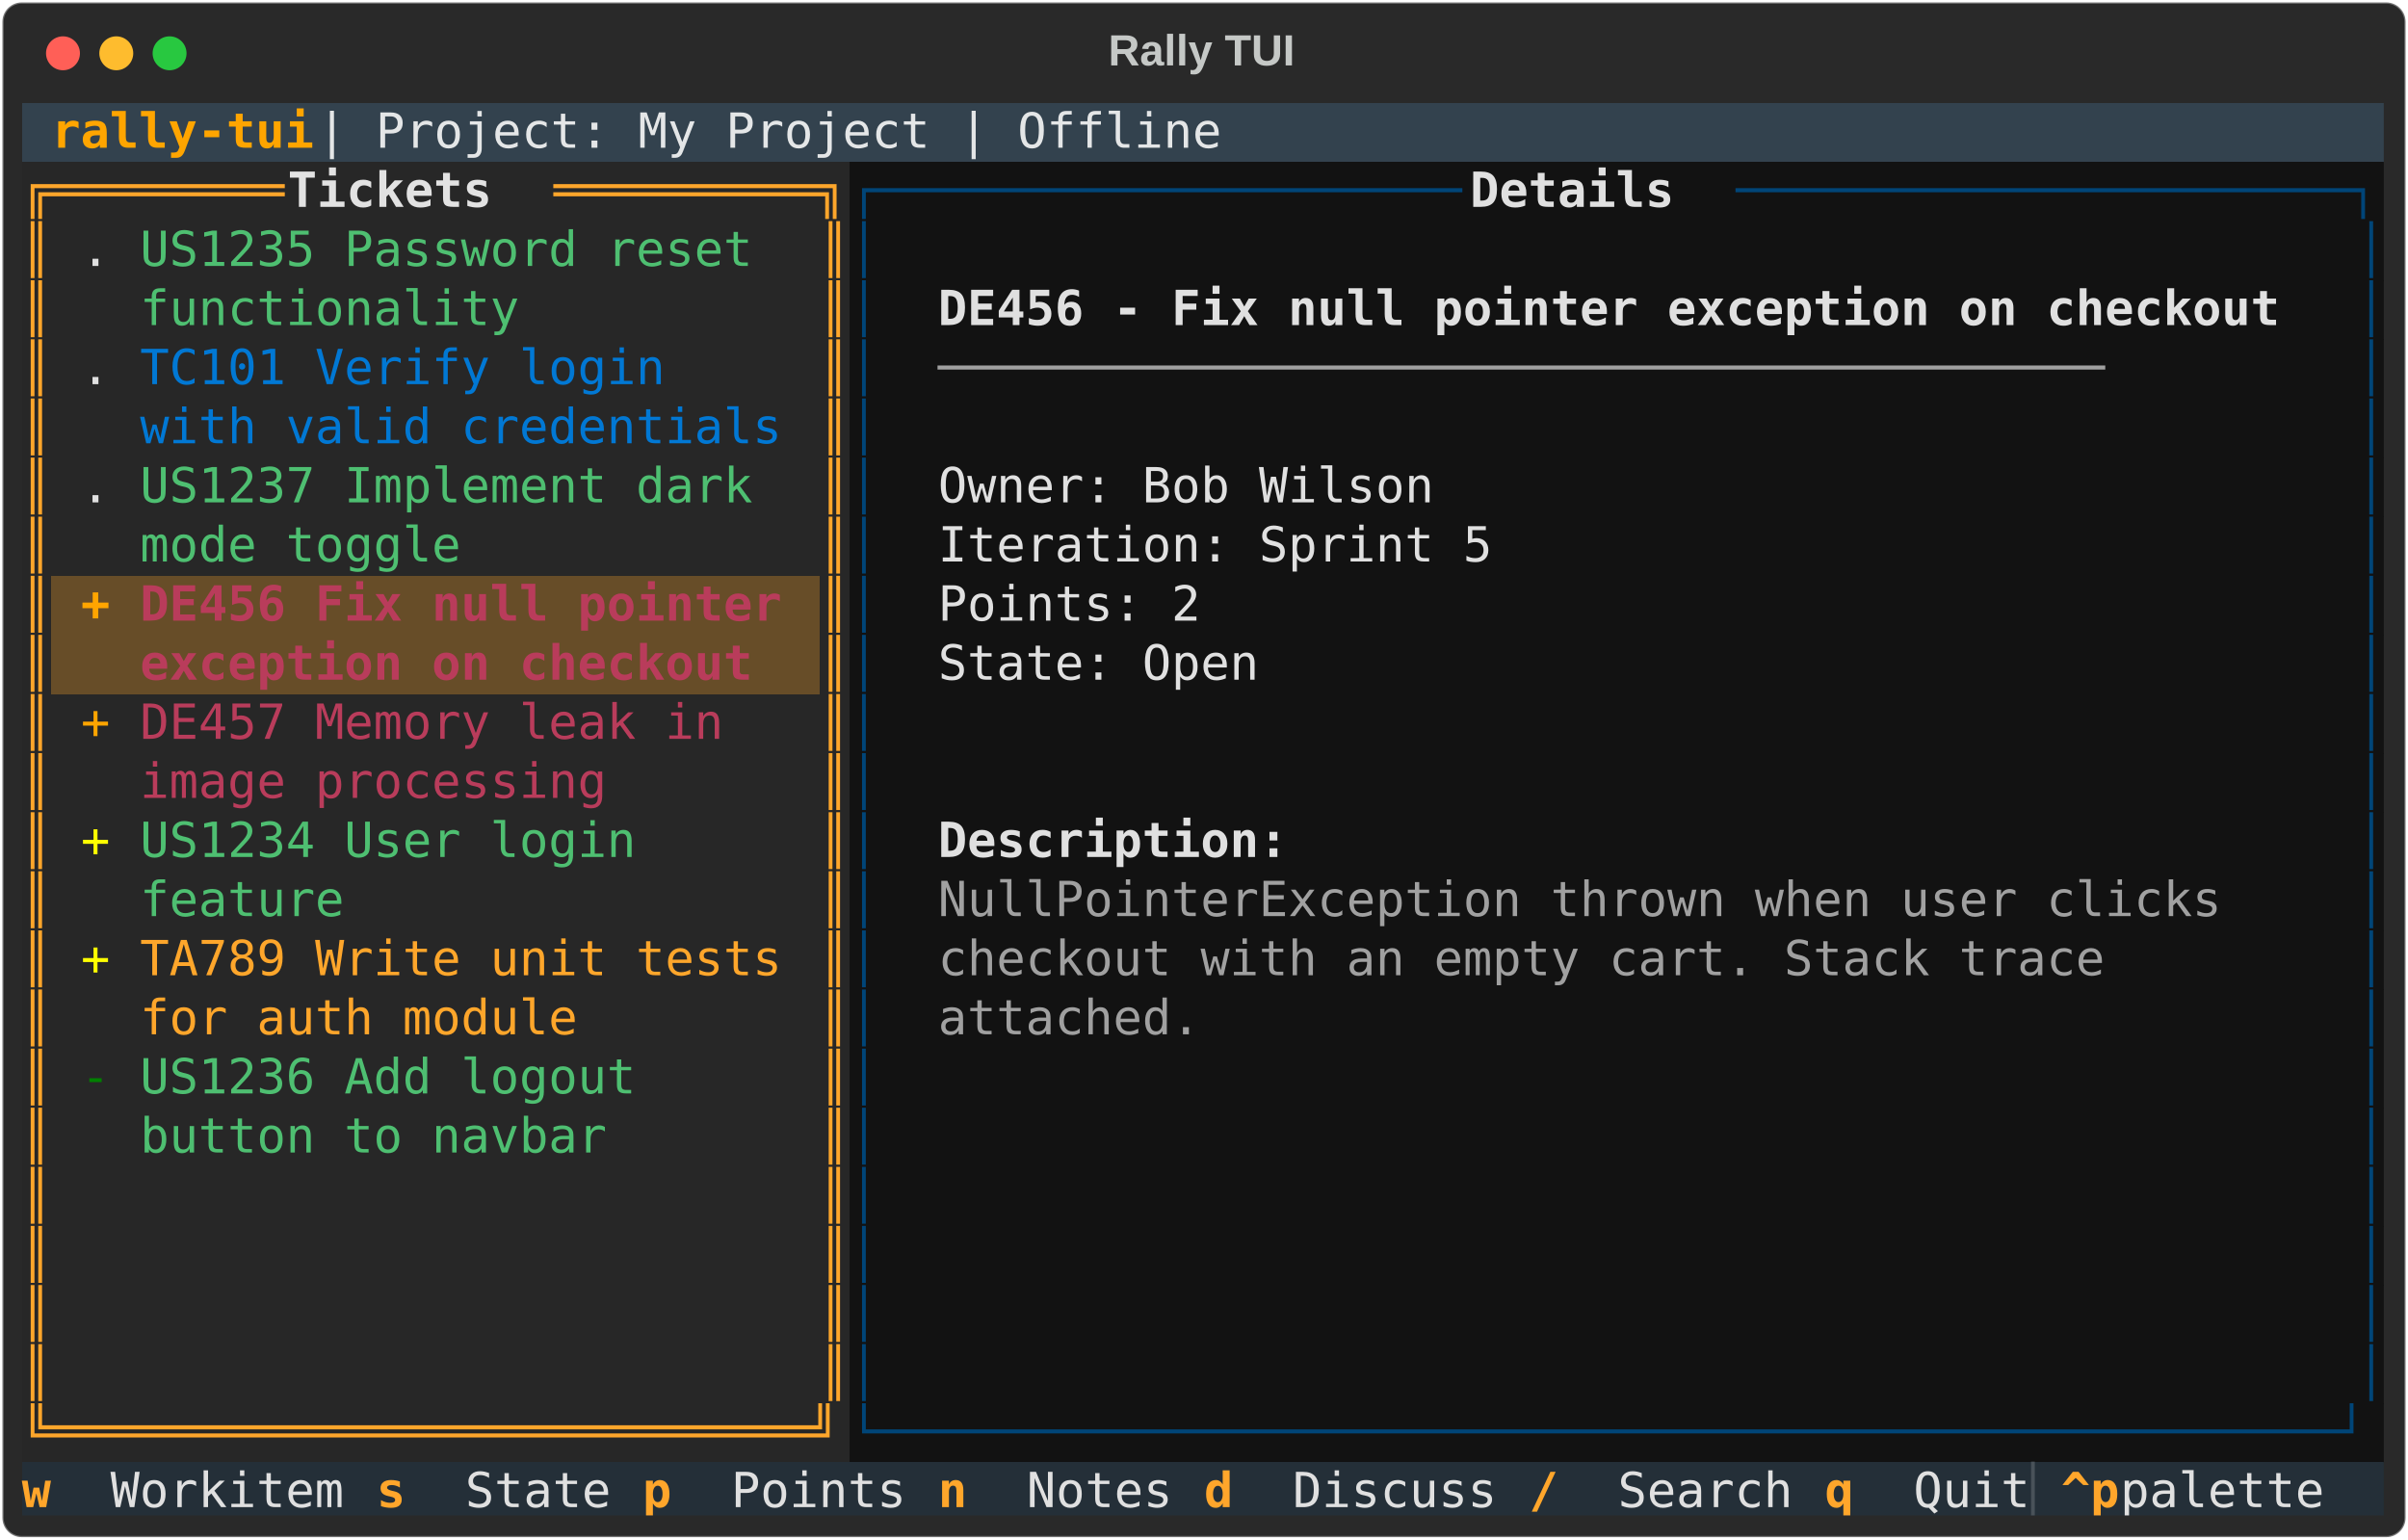
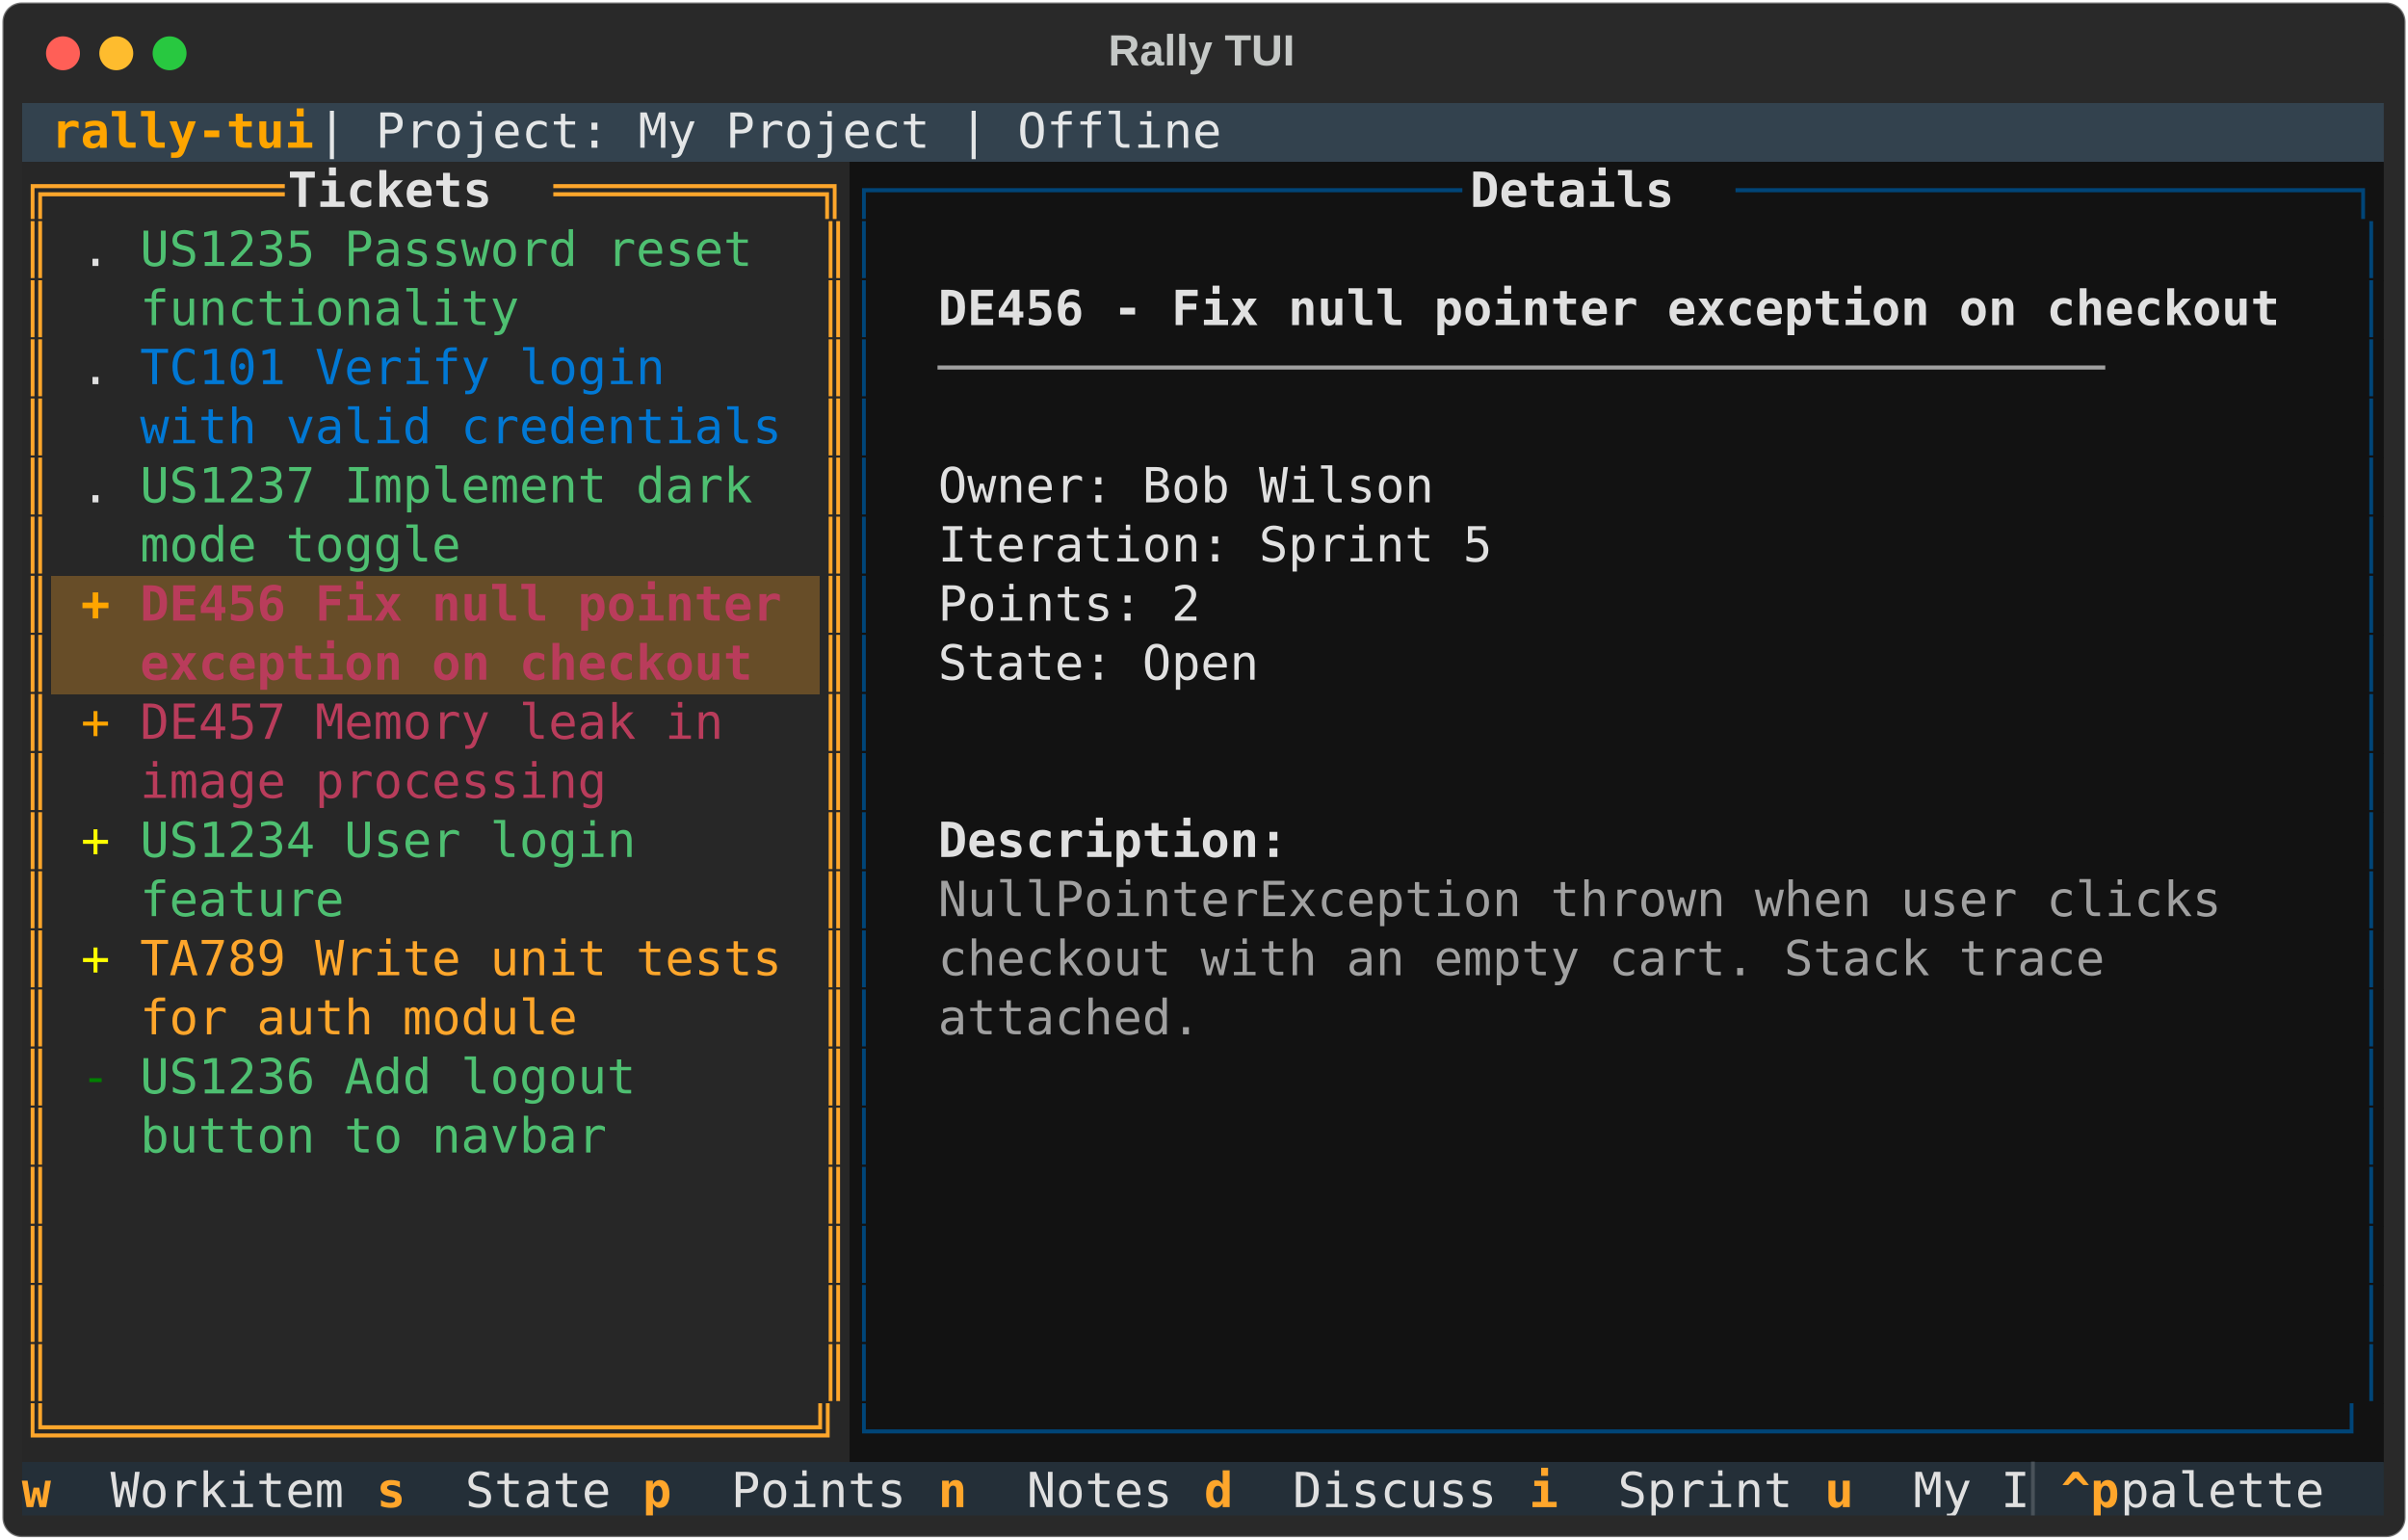
<svg xmlns="http://www.w3.org/2000/svg" class="rich-terminal" viewBox="0 0 994 635.6">
  <style>

    @font-face {
        font-family: "Fira Code";
        src: local("FiraCode-Regular"),
                url("https://cdnjs.cloudflare.com/ajax/libs/firacode/6.2.0/woff2/FiraCode-Regular.woff2") format("woff2"),
                url("https://cdnjs.cloudflare.com/ajax/libs/firacode/6.2.0/woff/FiraCode-Regular.woff") format("woff");
        font-style: normal;
        font-weight: 400;
    }
    @font-face {
        font-family: "Fira Code";
        src: local("FiraCode-Bold"),
                url("https://cdnjs.cloudflare.com/ajax/libs/firacode/6.2.0/woff2/FiraCode-Bold.woff2") format("woff2"),
                url("https://cdnjs.cloudflare.com/ajax/libs/firacode/6.2.0/woff/FiraCode-Bold.woff") format("woff");
        font-style: bold;
        font-weight: 700;
    }

    .terminal-matrix {
        font-family: Fira Code, monospace;
        font-size: 20px;
        line-height: 24.4px;
        font-variant-east-asian: full-width;
    }

    .terminal-title {
        font-size: 18px;
        font-weight: bold;
        font-family: arial;
    }

    .terminal-r1 { fill: #c5c8c6 }
.terminal-r2 { fill: #ffa500;font-weight: bold }
.terminal-r3 { fill: #e4e6e7 }
.terminal-r4 { fill: #fea62b }
.terminal-r5 { fill: #e2e2e2;font-weight: bold }
.terminal-r6 { fill: #004578 }
.terminal-r7 { fill: #e0e0e0;font-weight: bold }
.terminal-r8 { fill: #e0e0e0 }
.terminal-r9 { fill: #4ebf71 }
.terminal-r10 { fill: #0178d4 }
.terminal-r11 { fill: #a0a0a0 }
.terminal-r12 { fill: #b93c5b;font-weight: bold }
.terminal-r13 { fill: #ffa500 }
.terminal-r14 { fill: #b93c5b }
.terminal-r15 { fill: #ffff00 }
.terminal-r16 { fill: #008000 }
.terminal-r17 { fill: #ffa62b;font-weight: bold }
.terminal-r18 { fill: #495259 }
    </style>
  <defs>
    <clipPath id="terminal-clip-terminal">
      <rect x="0" y="0" width="975.0" height="584.6" />
    </clipPath>
    <clipPath id="terminal-line-0">
      <rect x="0" y="1.5" width="976" height="24.65" />
    </clipPath>
    <clipPath id="terminal-line-1">
      <rect x="0" y="25.9" width="976" height="24.65" />
    </clipPath>
    <clipPath id="terminal-line-2">
      <rect x="0" y="50.3" width="976" height="24.65" />
    </clipPath>
    <clipPath id="terminal-line-3">
      <rect x="0" y="74.7" width="976" height="24.65" />
    </clipPath>
    <clipPath id="terminal-line-4">
      <rect x="0" y="99.1" width="976" height="24.65" />
    </clipPath>
    <clipPath id="terminal-line-5">
      <rect x="0" y="123.5" width="976" height="24.65" />
    </clipPath>
    <clipPath id="terminal-line-6">
      <rect x="0" y="147.9" width="976" height="24.65" />
    </clipPath>
    <clipPath id="terminal-line-7">
      <rect x="0" y="172.3" width="976" height="24.65" />
    </clipPath>
    <clipPath id="terminal-line-8">
      <rect x="0" y="196.7" width="976" height="24.65" />
    </clipPath>
    <clipPath id="terminal-line-9">
      <rect x="0" y="221.1" width="976" height="24.65" />
    </clipPath>
    <clipPath id="terminal-line-10">
      <rect x="0" y="245.5" width="976" height="24.65" />
    </clipPath>
    <clipPath id="terminal-line-11">
      <rect x="0" y="269.9" width="976" height="24.65" />
    </clipPath>
    <clipPath id="terminal-line-12">
      <rect x="0" y="294.3" width="976" height="24.65" />
    </clipPath>
    <clipPath id="terminal-line-13">
      <rect x="0" y="318.7" width="976" height="24.65" />
    </clipPath>
    <clipPath id="terminal-line-14">
      <rect x="0" y="343.1" width="976" height="24.65" />
    </clipPath>
    <clipPath id="terminal-line-15">
      <rect x="0" y="367.5" width="976" height="24.65" />
    </clipPath>
    <clipPath id="terminal-line-16">
      <rect x="0" y="391.9" width="976" height="24.65" />
    </clipPath>
    <clipPath id="terminal-line-17">
      <rect x="0" y="416.3" width="976" height="24.65" />
    </clipPath>
    <clipPath id="terminal-line-18">
      <rect x="0" y="440.7" width="976" height="24.65" />
    </clipPath>
    <clipPath id="terminal-line-19">
      <rect x="0" y="465.1" width="976" height="24.65" />
    </clipPath>
    <clipPath id="terminal-line-20">
      <rect x="0" y="489.5" width="976" height="24.65" />
    </clipPath>
    <clipPath id="terminal-line-21">
      <rect x="0" y="513.9" width="976" height="24.65" />
    </clipPath>
    <clipPath id="terminal-line-22">
      <rect x="0" y="538.3" width="976" height="24.65" />
    </clipPath>
  </defs>
  <rect fill="#292929" stroke="rgba(255,255,255,0.35)" stroke-width="1" x="1" y="1" width="992" height="633.6" rx="8" />
  <text class="terminal-title" fill="#c5c8c6" text-anchor="middle" x="496" y="27">Rally TUI</text>
  <g transform="translate(26,22)">
    <circle cx="0" cy="0" r="7" fill="#ff5f57" />
    <circle cx="22" cy="0" r="7" fill="#febc2e" />
    <circle cx="44" cy="0" r="7" fill="#28c840" />
  </g>
  <g transform="translate(9, 41)" clip-path="url(#terminal-clip-terminal)">
    <rect fill="#33424e" x="0" y="1.5" width="12.2" height="24.65" shape-rendering="crispEdges" />
    <rect fill="#33424e" x="12.2" y="1.5" width="109.8" height="24.65" shape-rendering="crispEdges" />
    <rect fill="#33424e" x="122" y="1.5" width="390.4" height="24.65" shape-rendering="crispEdges" />
    <rect fill="#33424e" x="512.4" y="1.5" width="463.6" height="24.65" shape-rendering="crispEdges" />
    <rect fill="#272727" x="0" y="25.9" width="109.8" height="24.65" shape-rendering="crispEdges" />
    <rect fill="#272727" x="109.8" y="25.9" width="109.8" height="24.65" shape-rendering="crispEdges" />
    <rect fill="#272727" x="219.6" y="25.9" width="122" height="24.65" shape-rendering="crispEdges" />
    <rect fill="#121212" x="341.6" y="25.9" width="256.2" height="24.65" shape-rendering="crispEdges" />
    <rect fill="#121212" x="597.8" y="25.9" width="109.8" height="24.65" shape-rendering="crispEdges" />
    <rect fill="#121212" x="707.6" y="25.9" width="268.4" height="24.65" shape-rendering="crispEdges" />
    <rect fill="#272727" x="0" y="50.3" width="12.2" height="24.65" shape-rendering="crispEdges" />
    <rect fill="#272727" x="12.2" y="50.3" width="12.2" height="24.65" shape-rendering="crispEdges" />
    <rect fill="#272727" x="24.4" y="50.3" width="12.2" height="24.65" shape-rendering="crispEdges" />
    <rect fill="#272727" x="36.6" y="50.3" width="12.2" height="24.65" shape-rendering="crispEdges" />
    <rect fill="#272727" x="48.8" y="50.3" width="256.2" height="24.65" shape-rendering="crispEdges" />
    <rect fill="#272727" x="305" y="50.3" width="24.4" height="24.65" shape-rendering="crispEdges" />
    <rect fill="#272727" x="329.4" y="50.3" width="12.2" height="24.65" shape-rendering="crispEdges" />
    <rect fill="#121212" x="341.6" y="50.3" width="12.2" height="24.65" shape-rendering="crispEdges" />
    <rect fill="#121212" x="353.8" y="50.3" width="610" height="24.65" shape-rendering="crispEdges" />
    <rect fill="#121212" x="963.8" y="50.3" width="12.2" height="24.65" shape-rendering="crispEdges" />
    <rect fill="#272727" x="0" y="74.7" width="12.2" height="24.65" shape-rendering="crispEdges" />
    <rect fill="#272727" x="12.2" y="74.7" width="36.6" height="24.65" shape-rendering="crispEdges" />
    <rect fill="#272727" x="48.8" y="74.7" width="158.6" height="24.65" shape-rendering="crispEdges" />
    <rect fill="#272727" x="207.4" y="74.7" width="122" height="24.65" shape-rendering="crispEdges" />
    <rect fill="#272727" x="329.4" y="74.7" width="12.2" height="24.65" shape-rendering="crispEdges" />
    <rect fill="#121212" x="341.6" y="74.7" width="12.2" height="24.65" shape-rendering="crispEdges" />
    <rect fill="#121212" x="353.8" y="74.7" width="24.4" height="24.65" shape-rendering="crispEdges" />
    <rect fill="#121212" x="378.2" y="74.7" width="561.2" height="24.65" shape-rendering="crispEdges" />
    <rect fill="#121212" x="939.4" y="74.7" width="24.4" height="24.65" shape-rendering="crispEdges" />
    <rect fill="#121212" x="963.8" y="74.7" width="12.2" height="24.65" shape-rendering="crispEdges" />
    <rect fill="#272727" x="0" y="99.1" width="12.2" height="24.65" shape-rendering="crispEdges" />
    <rect fill="#272727" x="12.2" y="99.1" width="12.2" height="24.65" shape-rendering="crispEdges" />
    <rect fill="#272727" x="24.4" y="99.1" width="12.2" height="24.65" shape-rendering="crispEdges" />
    <rect fill="#272727" x="36.6" y="99.1" width="12.2" height="24.65" shape-rendering="crispEdges" />
    <rect fill="#272727" x="48.8" y="99.1" width="219.6" height="24.65" shape-rendering="crispEdges" />
    <rect fill="#272727" x="268.4" y="99.1" width="61" height="24.65" shape-rendering="crispEdges" />
    <rect fill="#272727" x="329.4" y="99.1" width="12.2" height="24.65" shape-rendering="crispEdges" />
    <rect fill="#121212" x="341.6" y="99.1" width="12.2" height="24.65" shape-rendering="crispEdges" />
    <rect fill="#121212" x="353.8" y="99.1" width="24.4" height="24.65" shape-rendering="crispEdges" />
    <rect fill="#121212" x="378.2" y="99.1" width="488" height="24.65" shape-rendering="crispEdges" />
    <rect fill="#121212" x="866.2" y="99.1" width="97.6" height="24.65" shape-rendering="crispEdges" />
    <rect fill="#121212" x="963.8" y="99.1" width="12.2" height="24.65" shape-rendering="crispEdges" />
    <rect fill="#272727" x="0" y="123.5" width="12.2" height="24.65" shape-rendering="crispEdges" />
    <rect fill="#272727" x="12.2" y="123.5" width="36.6" height="24.65" shape-rendering="crispEdges" />
    <rect fill="#272727" x="48.8" y="123.5" width="268.4" height="24.65" shape-rendering="crispEdges" />
    <rect fill="#272727" x="317.2" y="123.5" width="12.2" height="24.65" shape-rendering="crispEdges" />
    <rect fill="#272727" x="329.4" y="123.5" width="12.2" height="24.65" shape-rendering="crispEdges" />
    <rect fill="#121212" x="341.6" y="123.5" width="12.2" height="24.65" shape-rendering="crispEdges" />
    <rect fill="#121212" x="353.8" y="123.5" width="610" height="24.65" shape-rendering="crispEdges" />
    <rect fill="#121212" x="963.8" y="123.5" width="12.2" height="24.65" shape-rendering="crispEdges" />
    <rect fill="#272727" x="0" y="147.9" width="12.2" height="24.65" shape-rendering="crispEdges" />
    <rect fill="#272727" x="12.2" y="147.9" width="12.2" height="24.65" shape-rendering="crispEdges" />
    <rect fill="#272727" x="24.4" y="147.9" width="12.2" height="24.65" shape-rendering="crispEdges" />
    <rect fill="#272727" x="36.6" y="147.9" width="12.2" height="24.65" shape-rendering="crispEdges" />
    <rect fill="#272727" x="48.8" y="147.9" width="256.2" height="24.65" shape-rendering="crispEdges" />
    <rect fill="#272727" x="305" y="147.9" width="24.4" height="24.65" shape-rendering="crispEdges" />
    <rect fill="#272727" x="329.4" y="147.9" width="12.2" height="24.65" shape-rendering="crispEdges" />
    <rect fill="#121212" x="341.6" y="147.9" width="12.2" height="24.65" shape-rendering="crispEdges" />
    <rect fill="#121212" x="353.8" y="147.9" width="24.4" height="24.65" shape-rendering="crispEdges" />
    <rect fill="#121212" x="378.2" y="147.9" width="207.4" height="24.65" shape-rendering="crispEdges" />
    <rect fill="#121212" x="585.6" y="147.9" width="378.2" height="24.65" shape-rendering="crispEdges" />
    <rect fill="#121212" x="963.8" y="147.9" width="12.2" height="24.65" shape-rendering="crispEdges" />
    <rect fill="#272727" x="0" y="172.3" width="12.2" height="24.65" shape-rendering="crispEdges" />
    <rect fill="#272727" x="12.2" y="172.3" width="36.6" height="24.65" shape-rendering="crispEdges" />
    <rect fill="#272727" x="48.8" y="172.3" width="134.2" height="24.65" shape-rendering="crispEdges" />
    <rect fill="#272727" x="183" y="172.3" width="146.4" height="24.65" shape-rendering="crispEdges" />
    <rect fill="#272727" x="329.4" y="172.3" width="12.2" height="24.65" shape-rendering="crispEdges" />
    <rect fill="#121212" x="341.6" y="172.3" width="12.2" height="24.65" shape-rendering="crispEdges" />
    <rect fill="#121212" x="353.8" y="172.3" width="24.4" height="24.65" shape-rendering="crispEdges" />
    <rect fill="#121212" x="378.2" y="172.3" width="231.8" height="24.65" shape-rendering="crispEdges" />
    <rect fill="#121212" x="610" y="172.3" width="353.8" height="24.65" shape-rendering="crispEdges" />
    <rect fill="#121212" x="963.8" y="172.3" width="12.2" height="24.65" shape-rendering="crispEdges" />
    <rect fill="#272727" x="0" y="196.7" width="12.2" height="24.65" shape-rendering="crispEdges" />
    <rect fill="#674d28" x="12.2" y="196.7" width="12.2" height="24.65" shape-rendering="crispEdges" />
    <rect fill="#674d28" x="24.4" y="196.7" width="12.2" height="24.65" shape-rendering="crispEdges" />
    <rect fill="#674d28" x="36.6" y="196.7" width="12.2" height="24.65" shape-rendering="crispEdges" />
    <rect fill="#674d28" x="48.8" y="196.7" width="268.4" height="24.65" shape-rendering="crispEdges" />
    <rect fill="#674d28" x="317.2" y="196.7" width="12.2" height="24.65" shape-rendering="crispEdges" />
    <rect fill="#272727" x="329.4" y="196.7" width="12.2" height="24.65" shape-rendering="crispEdges" />
    <rect fill="#121212" x="341.6" y="196.7" width="12.2" height="24.65" shape-rendering="crispEdges" />
    <rect fill="#121212" x="353.8" y="196.7" width="24.4" height="24.65" shape-rendering="crispEdges" />
    <rect fill="#121212" x="378.2" y="196.7" width="109.8" height="24.65" shape-rendering="crispEdges" />
    <rect fill="#121212" x="488" y="196.7" width="475.8" height="24.65" shape-rendering="crispEdges" />
    <rect fill="#121212" x="963.8" y="196.7" width="12.2" height="24.65" shape-rendering="crispEdges" />
    <rect fill="#272727" x="0" y="221.1" width="12.2" height="24.65" shape-rendering="crispEdges" />
    <rect fill="#674d28" x="12.2" y="221.1" width="36.6" height="24.65" shape-rendering="crispEdges" />
    <rect fill="#674d28" x="48.8" y="221.1" width="256.2" height="24.65" shape-rendering="crispEdges" />
    <rect fill="#674d28" x="305" y="221.1" width="24.4" height="24.65" shape-rendering="crispEdges" />
    <rect fill="#272727" x="329.4" y="221.1" width="12.2" height="24.65" shape-rendering="crispEdges" />
    <rect fill="#121212" x="341.6" y="221.1" width="12.2" height="24.65" shape-rendering="crispEdges" />
    <rect fill="#121212" x="353.8" y="221.1" width="24.4" height="24.65" shape-rendering="crispEdges" />
    <rect fill="#121212" x="378.2" y="221.1" width="134.2" height="24.65" shape-rendering="crispEdges" />
    <rect fill="#121212" x="512.4" y="221.1" width="451.4" height="24.65" shape-rendering="crispEdges" />
    <rect fill="#121212" x="963.8" y="221.1" width="12.2" height="24.65" shape-rendering="crispEdges" />
    <rect fill="#272727" x="0" y="245.5" width="12.2" height="24.65" shape-rendering="crispEdges" />
    <rect fill="#272727" x="12.2" y="245.5" width="12.2" height="24.65" shape-rendering="crispEdges" />
    <rect fill="#272727" x="24.4" y="245.5" width="12.2" height="24.65" shape-rendering="crispEdges" />
    <rect fill="#272727" x="36.6" y="245.5" width="12.2" height="24.65" shape-rendering="crispEdges" />
    <rect fill="#272727" x="48.8" y="245.5" width="244" height="24.65" shape-rendering="crispEdges" />
    <rect fill="#272727" x="292.8" y="245.5" width="36.6" height="24.65" shape-rendering="crispEdges" />
    <rect fill="#272727" x="329.4" y="245.5" width="12.2" height="24.65" shape-rendering="crispEdges" />
    <rect fill="#121212" x="341.6" y="245.5" width="12.2" height="24.65" shape-rendering="crispEdges" />
    <rect fill="#121212" x="353.8" y="245.5" width="610" height="24.65" shape-rendering="crispEdges" />
    <rect fill="#121212" x="963.8" y="245.5" width="12.2" height="24.65" shape-rendering="crispEdges" />
    <rect fill="#272727" x="0" y="269.9" width="12.2" height="24.65" shape-rendering="crispEdges" />
    <rect fill="#272727" x="12.2" y="269.9" width="36.6" height="24.65" shape-rendering="crispEdges" />
    <rect fill="#272727" x="48.8" y="269.9" width="195.2" height="24.65" shape-rendering="crispEdges" />
    <rect fill="#272727" x="244" y="269.9" width="85.4" height="24.65" shape-rendering="crispEdges" />
    <rect fill="#272727" x="329.4" y="269.9" width="12.2" height="24.65" shape-rendering="crispEdges" />
    <rect fill="#121212" x="341.6" y="269.9" width="12.2" height="24.65" shape-rendering="crispEdges" />
    <rect fill="#121212" x="353.8" y="269.9" width="24.4" height="24.65" shape-rendering="crispEdges" />
    <rect fill="#121212" x="378.2" y="269.9" width="0" height="24.65" shape-rendering="crispEdges" />
    <rect fill="#121212" x="378.2" y="269.9" width="585.6" height="24.65" shape-rendering="crispEdges" />
    <rect fill="#121212" x="963.8" y="269.9" width="12.2" height="24.65" shape-rendering="crispEdges" />
    <rect fill="#272727" x="0" y="294.3" width="12.2" height="24.65" shape-rendering="crispEdges" />
    <rect fill="#272727" x="12.2" y="294.3" width="12.2" height="24.65" shape-rendering="crispEdges" />
    <rect fill="#272727" x="24.4" y="294.3" width="12.2" height="24.65" shape-rendering="crispEdges" />
    <rect fill="#272727" x="36.6" y="294.3" width="12.2" height="24.65" shape-rendering="crispEdges" />
    <rect fill="#272727" x="48.8" y="294.3" width="207.4" height="24.65" shape-rendering="crispEdges" />
    <rect fill="#272727" x="256.2" y="294.3" width="73.2" height="24.65" shape-rendering="crispEdges" />
    <rect fill="#272727" x="329.4" y="294.3" width="12.2" height="24.65" shape-rendering="crispEdges" />
    <rect fill="#121212" x="341.6" y="294.3" width="12.2" height="24.65" shape-rendering="crispEdges" />
    <rect fill="#121212" x="353.8" y="294.3" width="24.4" height="24.65" shape-rendering="crispEdges" />
    <rect fill="#121212" x="378.2" y="294.3" width="146.4" height="24.65" shape-rendering="crispEdges" />
    <rect fill="#121212" x="524.6" y="294.3" width="439.2" height="24.65" shape-rendering="crispEdges" />
    <rect fill="#121212" x="963.8" y="294.3" width="12.2" height="24.65" shape-rendering="crispEdges" />
    <rect fill="#272727" x="0" y="318.7" width="12.2" height="24.65" shape-rendering="crispEdges" />
    <rect fill="#272727" x="12.2" y="318.7" width="36.6" height="24.65" shape-rendering="crispEdges" />
    <rect fill="#272727" x="48.8" y="318.7" width="85.4" height="24.65" shape-rendering="crispEdges" />
    <rect fill="#272727" x="134.2" y="318.7" width="195.2" height="24.65" shape-rendering="crispEdges" />
    <rect fill="#272727" x="329.4" y="318.7" width="12.2" height="24.65" shape-rendering="crispEdges" />
    <rect fill="#121212" x="341.6" y="318.7" width="12.2" height="24.65" shape-rendering="crispEdges" />
    <rect fill="#121212" x="353.8" y="318.7" width="24.4" height="24.65" shape-rendering="crispEdges" />
    <rect fill="#121212" x="378.2" y="318.7" width="536.8" height="24.65" shape-rendering="crispEdges" />
    <rect fill="#121212" x="915" y="318.7" width="48.8" height="24.65" shape-rendering="crispEdges" />
    <rect fill="#121212" x="963.8" y="318.7" width="12.2" height="24.65" shape-rendering="crispEdges" />
    <rect fill="#272727" x="0" y="343.1" width="12.2" height="24.65" shape-rendering="crispEdges" />
    <rect fill="#272727" x="12.2" y="343.1" width="12.2" height="24.65" shape-rendering="crispEdges" />
    <rect fill="#272727" x="24.4" y="343.1" width="12.2" height="24.65" shape-rendering="crispEdges" />
    <rect fill="#272727" x="36.6" y="343.1" width="12.2" height="24.65" shape-rendering="crispEdges" />
    <rect fill="#272727" x="48.8" y="343.1" width="268.4" height="24.65" shape-rendering="crispEdges" />
    <rect fill="#272727" x="317.2" y="343.1" width="12.2" height="24.65" shape-rendering="crispEdges" />
    <rect fill="#272727" x="329.4" y="343.1" width="12.2" height="24.65" shape-rendering="crispEdges" />
    <rect fill="#121212" x="341.6" y="343.1" width="12.2" height="24.65" shape-rendering="crispEdges" />
    <rect fill="#121212" x="353.8" y="343.1" width="24.4" height="24.65" shape-rendering="crispEdges" />
    <rect fill="#121212" x="378.2" y="343.1" width="488" height="24.65" shape-rendering="crispEdges" />
    <rect fill="#121212" x="866.2" y="343.1" width="97.6" height="24.65" shape-rendering="crispEdges" />
    <rect fill="#121212" x="963.8" y="343.1" width="12.2" height="24.65" shape-rendering="crispEdges" />
    <rect fill="#272727" x="0" y="367.5" width="12.2" height="24.65" shape-rendering="crispEdges" />
    <rect fill="#272727" x="12.2" y="367.5" width="36.6" height="24.65" shape-rendering="crispEdges" />
    <rect fill="#272727" x="48.8" y="367.5" width="183" height="24.65" shape-rendering="crispEdges" />
    <rect fill="#272727" x="231.8" y="367.5" width="97.6" height="24.65" shape-rendering="crispEdges" />
    <rect fill="#272727" x="329.4" y="367.5" width="12.2" height="24.65" shape-rendering="crispEdges" />
    <rect fill="#121212" x="341.6" y="367.5" width="12.2" height="24.65" shape-rendering="crispEdges" />
    <rect fill="#121212" x="353.8" y="367.5" width="24.4" height="24.65" shape-rendering="crispEdges" />
    <rect fill="#121212" x="378.2" y="367.5" width="109.8" height="24.65" shape-rendering="crispEdges" />
    <rect fill="#121212" x="488" y="367.5" width="475.8" height="24.65" shape-rendering="crispEdges" />
    <rect fill="#121212" x="963.8" y="367.5" width="12.2" height="24.65" shape-rendering="crispEdges" />
    <rect fill="#272727" x="0" y="391.9" width="12.2" height="24.65" shape-rendering="crispEdges" />
    <rect fill="#272727" x="12.2" y="391.9" width="12.2" height="24.65" shape-rendering="crispEdges" />
    <rect fill="#272727" x="24.4" y="391.9" width="12.2" height="24.65" shape-rendering="crispEdges" />
    <rect fill="#272727" x="36.6" y="391.9" width="12.2" height="24.65" shape-rendering="crispEdges" />
    <rect fill="#272727" x="48.8" y="391.9" width="207.4" height="24.65" shape-rendering="crispEdges" />
    <rect fill="#272727" x="256.2" y="391.9" width="73.2" height="24.65" shape-rendering="crispEdges" />
    <rect fill="#272727" x="329.4" y="391.9" width="12.2" height="24.65" shape-rendering="crispEdges" />
    <rect fill="#121212" x="341.6" y="391.9" width="12.2" height="24.65" shape-rendering="crispEdges" />
    <rect fill="#121212" x="353.8" y="391.9" width="610" height="24.65" shape-rendering="crispEdges" />
    <rect fill="#121212" x="963.8" y="391.9" width="12.2" height="24.65" shape-rendering="crispEdges" />
    <rect fill="#272727" x="0" y="416.3" width="12.2" height="24.65" shape-rendering="crispEdges" />
    <rect fill="#272727" x="12.2" y="416.3" width="36.6" height="24.65" shape-rendering="crispEdges" />
    <rect fill="#272727" x="48.8" y="416.3" width="195.2" height="24.65" shape-rendering="crispEdges" />
    <rect fill="#272727" x="244" y="416.3" width="85.4" height="24.65" shape-rendering="crispEdges" />
    <rect fill="#272727" x="329.4" y="416.3" width="12.2" height="24.65" shape-rendering="crispEdges" />
    <rect fill="#121212" x="341.6" y="416.3" width="12.2" height="24.65" shape-rendering="crispEdges" />
    <rect fill="#121212" x="353.8" y="416.3" width="610" height="24.65" shape-rendering="crispEdges" />
    <rect fill="#121212" x="963.8" y="416.3" width="12.2" height="24.65" shape-rendering="crispEdges" />
    <rect fill="#272727" x="0" y="440.7" width="12.2" height="24.65" shape-rendering="crispEdges" />
    <rect fill="#272727" x="12.2" y="440.7" width="317.2" height="24.65" shape-rendering="crispEdges" />
    <rect fill="#272727" x="329.4" y="440.7" width="12.2" height="24.65" shape-rendering="crispEdges" />
    <rect fill="#121212" x="341.6" y="440.7" width="12.2" height="24.65" shape-rendering="crispEdges" />
    <rect fill="#121212" x="353.8" y="440.7" width="610" height="24.65" shape-rendering="crispEdges" />
    <rect fill="#121212" x="963.8" y="440.7" width="12.2" height="24.65" shape-rendering="crispEdges" />
    <rect fill="#272727" x="0" y="465.1" width="12.2" height="24.65" shape-rendering="crispEdges" />
    <rect fill="#272727" x="12.2" y="465.1" width="317.2" height="24.65" shape-rendering="crispEdges" />
    <rect fill="#272727" x="329.4" y="465.1" width="12.2" height="24.65" shape-rendering="crispEdges" />
    <rect fill="#121212" x="341.6" y="465.1" width="12.2" height="24.65" shape-rendering="crispEdges" />
    <rect fill="#121212" x="353.8" y="465.1" width="610" height="24.65" shape-rendering="crispEdges" />
    <rect fill="#121212" x="963.8" y="465.1" width="12.2" height="24.65" shape-rendering="crispEdges" />
    <rect fill="#272727" x="0" y="489.5" width="12.2" height="24.65" shape-rendering="crispEdges" />
    <rect fill="#272727" x="12.2" y="489.5" width="317.2" height="24.65" shape-rendering="crispEdges" />
    <rect fill="#272727" x="329.4" y="489.5" width="12.2" height="24.65" shape-rendering="crispEdges" />
    <rect fill="#121212" x="341.6" y="489.5" width="12.2" height="24.65" shape-rendering="crispEdges" />
    <rect fill="#121212" x="353.8" y="489.5" width="610" height="24.65" shape-rendering="crispEdges" />
    <rect fill="#121212" x="963.8" y="489.5" width="12.2" height="24.65" shape-rendering="crispEdges" />
    <rect fill="#272727" x="0" y="513.9" width="12.2" height="24.65" shape-rendering="crispEdges" />
    <rect fill="#272727" x="12.2" y="513.9" width="317.2" height="24.65" shape-rendering="crispEdges" />
    <rect fill="#272727" x="329.4" y="513.9" width="12.2" height="24.65" shape-rendering="crispEdges" />
    <rect fill="#121212" x="341.6" y="513.9" width="12.2" height="24.65" shape-rendering="crispEdges" />
    <rect fill="#121212" x="353.8" y="513.9" width="610" height="24.65" shape-rendering="crispEdges" />
    <rect fill="#121212" x="963.8" y="513.9" width="12.2" height="24.65" shape-rendering="crispEdges" />
    <rect fill="#272727" x="0" y="538.3" width="341.6" height="24.65" shape-rendering="crispEdges" />
    <rect fill="#121212" x="341.6" y="538.3" width="634.4" height="24.65" shape-rendering="crispEdges" />
    <rect fill="#242f38" x="0" y="562.7" width="36.6" height="24.65" shape-rendering="crispEdges" />
    <rect fill="#242f38" x="36.6" y="562.7" width="109.8" height="24.65" shape-rendering="crispEdges" />
    <rect fill="#242f38" x="146.4" y="562.7" width="36.6" height="24.65" shape-rendering="crispEdges" />
    <rect fill="#242f38" x="183" y="562.7" width="73.2" height="24.65" shape-rendering="crispEdges" />
    <rect fill="#242f38" x="256.2" y="562.7" width="36.6" height="24.65" shape-rendering="crispEdges" />
    <rect fill="#242f38" x="292.8" y="562.7" width="85.4" height="24.65" shape-rendering="crispEdges" />
    <rect fill="#242f38" x="378.2" y="562.7" width="36.6" height="24.65" shape-rendering="crispEdges" />
    <rect fill="#242f38" x="414.8" y="562.7" width="73.2" height="24.65" shape-rendering="crispEdges" />
    <rect fill="#242f38" x="488" y="562.7" width="36.6" height="24.65" shape-rendering="crispEdges" />
    <rect fill="#242f38" x="524.6" y="562.7" width="97.6" height="24.65" shape-rendering="crispEdges" />
    <rect fill="#242f38" x="622.2" y="562.7" width="36.6" height="24.65" shape-rendering="crispEdges" />
    <rect fill="#242f38" x="658.8" y="562.7" width="85.4" height="24.65" shape-rendering="crispEdges" />
    <rect fill="#242f38" x="744.2" y="562.7" width="36.6" height="24.65" shape-rendering="crispEdges" />
    <rect fill="#242f38" x="780.8" y="562.7" width="48.8" height="24.65" shape-rendering="crispEdges" />
    <rect fill="#242f38" x="829.6" y="562.7" width="12.2" height="24.65" shape-rendering="crispEdges" />
    <rect fill="#242f38" x="841.8" y="562.7" width="24.4" height="24.65" shape-rendering="crispEdges" />
    <rect fill="#242f38" x="866.2" y="562.7" width="97.6" height="24.65" shape-rendering="crispEdges" />
    <rect fill="#242f38" x="963.8" y="562.7" width="12.2" height="24.65" shape-rendering="crispEdges" />
    <g class="terminal-matrix">
      <text class="terminal-r2" x="12.2" y="20" textLength="109.8" clip-path="url(#terminal-line-0)">rally-tui</text>
      <text class="terminal-r3" x="122" y="20" textLength="390.4" clip-path="url(#terminal-line-0)"> | Project: My Project | Offline</text>
      <text class="terminal-r1" x="976" y="20" textLength="12.2" clip-path="url(#terminal-line-0)">
</text>
      <text class="terminal-r4" x="0" y="44.4" textLength="109.8" clip-path="url(#terminal-line-1)">╔════════</text>
      <text class="terminal-r5" x="109.8" y="44.4" textLength="109.8" clip-path="url(#terminal-line-1)"> Tickets </text>
      <text class="terminal-r4" x="219.6" y="44.4" textLength="122" clip-path="url(#terminal-line-1)">═════════╗</text>
      <text class="terminal-r6" x="341.6" y="44.4" textLength="256.2" clip-path="url(#terminal-line-1)">┌────────────────────</text>
      <text class="terminal-r7" x="597.8" y="44.4" textLength="109.8" clip-path="url(#terminal-line-1)"> Details </text>
      <text class="terminal-r6" x="707.6" y="44.4" textLength="268.4" clip-path="url(#terminal-line-1)">─────────────────────┐</text>
      <text class="terminal-r1" x="976" y="44.4" textLength="12.2" clip-path="url(#terminal-line-1)">
</text>
      <text class="terminal-r4" x="0" y="68.8" textLength="12.2" clip-path="url(#terminal-line-2)">║</text>
      <text class="terminal-r8" x="24.4" y="68.8" textLength="12.2" clip-path="url(#terminal-line-2)">.</text>
      <text class="terminal-r9" x="48.8" y="68.8" textLength="256.2" clip-path="url(#terminal-line-2)">US1235 Password reset</text>
      <text class="terminal-r4" x="329.4" y="68.8" textLength="12.2" clip-path="url(#terminal-line-2)">║</text>
      <text class="terminal-r6" x="341.6" y="68.8" textLength="12.2" clip-path="url(#terminal-line-2)">│</text>
      <text class="terminal-r6" x="963.8" y="68.8" textLength="12.2" clip-path="url(#terminal-line-2)">│</text>
      <text class="terminal-r1" x="976" y="68.8" textLength="12.2" clip-path="url(#terminal-line-2)">
</text>
      <text class="terminal-r4" x="0" y="93.2" textLength="12.2" clip-path="url(#terminal-line-3)">║</text>
      <text class="terminal-r9" x="48.8" y="93.2" textLength="158.6" clip-path="url(#terminal-line-3)">functionality</text>
      <text class="terminal-r4" x="329.4" y="93.2" textLength="12.2" clip-path="url(#terminal-line-3)">║</text>
      <text class="terminal-r6" x="341.6" y="93.2" textLength="12.2" clip-path="url(#terminal-line-3)">│</text>
      <text class="terminal-r7" x="378.2" y="93.2" textLength="561.2" clip-path="url(#terminal-line-3)">DE456 - Fix null pointer exception on checkout</text>
      <text class="terminal-r6" x="963.8" y="93.2" textLength="12.2" clip-path="url(#terminal-line-3)">│</text>
      <text class="terminal-r1" x="976" y="93.2" textLength="12.2" clip-path="url(#terminal-line-3)">
</text>
      <text class="terminal-r4" x="0" y="117.6" textLength="12.2" clip-path="url(#terminal-line-4)">║</text>
      <text class="terminal-r8" x="24.4" y="117.6" textLength="12.2" clip-path="url(#terminal-line-4)">.</text>
      <text class="terminal-r10" x="48.8" y="117.6" textLength="219.6" clip-path="url(#terminal-line-4)">TC101 Verify login</text>
      <text class="terminal-r4" x="329.4" y="117.6" textLength="12.2" clip-path="url(#terminal-line-4)">║</text>
      <text class="terminal-r6" x="341.6" y="117.6" textLength="12.2" clip-path="url(#terminal-line-4)">│</text>
      <text class="terminal-r11" x="378.2" y="117.6" textLength="488" clip-path="url(#terminal-line-4)">────────────────────────────────────────</text>
      <text class="terminal-r6" x="963.8" y="117.6" textLength="12.2" clip-path="url(#terminal-line-4)">│</text>
      <text class="terminal-r1" x="976" y="117.6" textLength="12.2" clip-path="url(#terminal-line-4)">
</text>
      <text class="terminal-r4" x="0" y="142" textLength="12.2" clip-path="url(#terminal-line-5)">║</text>
      <text class="terminal-r10" x="48.8" y="142" textLength="268.4" clip-path="url(#terminal-line-5)">with valid credentials</text>
      <text class="terminal-r4" x="329.4" y="142" textLength="12.2" clip-path="url(#terminal-line-5)">║</text>
      <text class="terminal-r6" x="341.6" y="142" textLength="12.2" clip-path="url(#terminal-line-5)">│</text>
      <text class="terminal-r6" x="963.8" y="142" textLength="12.2" clip-path="url(#terminal-line-5)">│</text>
      <text class="terminal-r1" x="976" y="142" textLength="12.2" clip-path="url(#terminal-line-5)">
</text>
      <text class="terminal-r4" x="0" y="166.4" textLength="12.2" clip-path="url(#terminal-line-6)">║</text>
      <text class="terminal-r8" x="24.4" y="166.4" textLength="12.2" clip-path="url(#terminal-line-6)">.</text>
      <text class="terminal-r9" x="48.8" y="166.4" textLength="256.2" clip-path="url(#terminal-line-6)">US1237 Implement dark</text>
      <text class="terminal-r4" x="329.4" y="166.4" textLength="12.2" clip-path="url(#terminal-line-6)">║</text>
      <text class="terminal-r6" x="341.6" y="166.4" textLength="12.2" clip-path="url(#terminal-line-6)">│</text>
      <text class="terminal-r8" x="378.2" y="166.4" textLength="207.4" clip-path="url(#terminal-line-6)">Owner: Bob Wilson</text>
      <text class="terminal-r6" x="963.8" y="166.4" textLength="12.2" clip-path="url(#terminal-line-6)">│</text>
      <text class="terminal-r1" x="976" y="166.4" textLength="12.2" clip-path="url(#terminal-line-6)">
</text>
      <text class="terminal-r4" x="0" y="190.8" textLength="12.2" clip-path="url(#terminal-line-7)">║</text>
      <text class="terminal-r9" x="48.8" y="190.8" textLength="134.2" clip-path="url(#terminal-line-7)">mode toggle</text>
      <text class="terminal-r4" x="329.4" y="190.8" textLength="12.2" clip-path="url(#terminal-line-7)">║</text>
      <text class="terminal-r6" x="341.6" y="190.8" textLength="12.2" clip-path="url(#terminal-line-7)">│</text>
      <text class="terminal-r8" x="378.2" y="190.8" textLength="231.8" clip-path="url(#terminal-line-7)">Iteration: Sprint 5</text>
      <text class="terminal-r6" x="963.8" y="190.8" textLength="12.2" clip-path="url(#terminal-line-7)">│</text>
      <text class="terminal-r1" x="976" y="190.8" textLength="12.2" clip-path="url(#terminal-line-7)">
</text>
      <text class="terminal-r4" x="0" y="215.2" textLength="12.2" clip-path="url(#terminal-line-8)">║</text>
      <text class="terminal-r2" x="24.4" y="215.2" textLength="12.2" clip-path="url(#terminal-line-8)">+</text>
      <text class="terminal-r12" x="48.8" y="215.2" textLength="268.4" clip-path="url(#terminal-line-8)">DE456 Fix null pointer</text>
      <text class="terminal-r4" x="329.4" y="215.2" textLength="12.2" clip-path="url(#terminal-line-8)">║</text>
      <text class="terminal-r6" x="341.6" y="215.2" textLength="12.2" clip-path="url(#terminal-line-8)">│</text>
      <text class="terminal-r8" x="378.2" y="215.2" textLength="109.8" clip-path="url(#terminal-line-8)">Points: 2</text>
      <text class="terminal-r6" x="963.8" y="215.2" textLength="12.2" clip-path="url(#terminal-line-8)">│</text>
      <text class="terminal-r1" x="976" y="215.2" textLength="12.2" clip-path="url(#terminal-line-8)">
</text>
      <text class="terminal-r4" x="0" y="239.6" textLength="12.2" clip-path="url(#terminal-line-9)">║</text>
      <text class="terminal-r12" x="48.8" y="239.6" textLength="256.2" clip-path="url(#terminal-line-9)">exception on checkout</text>
      <text class="terminal-r4" x="329.4" y="239.6" textLength="12.2" clip-path="url(#terminal-line-9)">║</text>
      <text class="terminal-r6" x="341.6" y="239.6" textLength="12.2" clip-path="url(#terminal-line-9)">│</text>
      <text class="terminal-r8" x="378.2" y="239.6" textLength="134.2" clip-path="url(#terminal-line-9)">State: Open</text>
      <text class="terminal-r6" x="963.8" y="239.6" textLength="12.2" clip-path="url(#terminal-line-9)">│</text>
      <text class="terminal-r1" x="976" y="239.6" textLength="12.2" clip-path="url(#terminal-line-9)">
</text>
      <text class="terminal-r4" x="0" y="264" textLength="12.2" clip-path="url(#terminal-line-10)">║</text>
      <text class="terminal-r13" x="24.4" y="264" textLength="12.2" clip-path="url(#terminal-line-10)">+</text>
      <text class="terminal-r14" x="48.8" y="264" textLength="244" clip-path="url(#terminal-line-10)">DE457 Memory leak in</text>
      <text class="terminal-r4" x="329.4" y="264" textLength="12.2" clip-path="url(#terminal-line-10)">║</text>
      <text class="terminal-r6" x="341.6" y="264" textLength="12.2" clip-path="url(#terminal-line-10)">│</text>
      <text class="terminal-r6" x="963.8" y="264" textLength="12.2" clip-path="url(#terminal-line-10)">│</text>
      <text class="terminal-r1" x="976" y="264" textLength="12.2" clip-path="url(#terminal-line-10)">
</text>
      <text class="terminal-r4" x="0" y="288.4" textLength="12.2" clip-path="url(#terminal-line-11)">║</text>
      <text class="terminal-r14" x="48.8" y="288.4" textLength="195.2" clip-path="url(#terminal-line-11)">image processing</text>
      <text class="terminal-r4" x="329.4" y="288.4" textLength="12.2" clip-path="url(#terminal-line-11)">║</text>
      <text class="terminal-r6" x="341.6" y="288.4" textLength="12.2" clip-path="url(#terminal-line-11)">│</text>
      <text class="terminal-r6" x="963.8" y="288.4" textLength="12.2" clip-path="url(#terminal-line-11)">│</text>
      <text class="terminal-r1" x="976" y="288.4" textLength="12.2" clip-path="url(#terminal-line-11)">
</text>
      <text class="terminal-r4" x="0" y="312.8" textLength="12.2" clip-path="url(#terminal-line-12)">║</text>
      <text class="terminal-r15" x="24.4" y="312.8" textLength="12.2" clip-path="url(#terminal-line-12)">+</text>
      <text class="terminal-r9" x="48.8" y="312.8" textLength="207.4" clip-path="url(#terminal-line-12)">US1234 User login</text>
      <text class="terminal-r4" x="329.4" y="312.8" textLength="12.2" clip-path="url(#terminal-line-12)">║</text>
      <text class="terminal-r6" x="341.6" y="312.8" textLength="12.2" clip-path="url(#terminal-line-12)">│</text>
      <text class="terminal-r7" x="378.2" y="312.8" textLength="146.4" clip-path="url(#terminal-line-12)">Description:</text>
      <text class="terminal-r6" x="963.8" y="312.8" textLength="12.2" clip-path="url(#terminal-line-12)">│</text>
      <text class="terminal-r1" x="976" y="312.8" textLength="12.2" clip-path="url(#terminal-line-12)">
</text>
      <text class="terminal-r4" x="0" y="337.2" textLength="12.2" clip-path="url(#terminal-line-13)">║</text>
      <text class="terminal-r9" x="48.8" y="337.2" textLength="85.4" clip-path="url(#terminal-line-13)">feature</text>
      <text class="terminal-r4" x="329.4" y="337.2" textLength="12.2" clip-path="url(#terminal-line-13)">║</text>
      <text class="terminal-r6" x="341.6" y="337.2" textLength="12.2" clip-path="url(#terminal-line-13)">│</text>
      <text class="terminal-r11" x="378.2" y="337.2" textLength="536.8" clip-path="url(#terminal-line-13)">NullPointerException thrown when user clicks</text>
      <text class="terminal-r6" x="963.8" y="337.2" textLength="12.2" clip-path="url(#terminal-line-13)">│</text>
      <text class="terminal-r1" x="976" y="337.2" textLength="12.2" clip-path="url(#terminal-line-13)">
</text>
      <text class="terminal-r4" x="0" y="361.6" textLength="12.2" clip-path="url(#terminal-line-14)">║</text>
      <text class="terminal-r15" x="24.4" y="361.6" textLength="12.2" clip-path="url(#terminal-line-14)">+</text>
      <text class="terminal-r4" x="48.8" y="361.6" textLength="268.4" clip-path="url(#terminal-line-14)">TA789 Write unit tests</text>
      <text class="terminal-r4" x="329.4" y="361.6" textLength="12.2" clip-path="url(#terminal-line-14)">║</text>
      <text class="terminal-r6" x="341.6" y="361.6" textLength="12.2" clip-path="url(#terminal-line-14)">│</text>
      <text class="terminal-r11" x="378.2" y="361.6" textLength="488" clip-path="url(#terminal-line-14)">checkout with an empty cart. Stack trace</text>
      <text class="terminal-r6" x="963.8" y="361.6" textLength="12.2" clip-path="url(#terminal-line-14)">│</text>
      <text class="terminal-r1" x="976" y="361.6" textLength="12.2" clip-path="url(#terminal-line-14)">
</text>
      <text class="terminal-r4" x="0" y="386" textLength="12.2" clip-path="url(#terminal-line-15)">║</text>
      <text class="terminal-r4" x="48.8" y="386" textLength="183" clip-path="url(#terminal-line-15)">for auth module</text>
      <text class="terminal-r4" x="329.4" y="386" textLength="12.2" clip-path="url(#terminal-line-15)">║</text>
      <text class="terminal-r6" x="341.6" y="386" textLength="12.2" clip-path="url(#terminal-line-15)">│</text>
      <text class="terminal-r11" x="378.2" y="386" textLength="109.8" clip-path="url(#terminal-line-15)">attached.</text>
      <text class="terminal-r6" x="963.8" y="386" textLength="12.2" clip-path="url(#terminal-line-15)">│</text>
      <text class="terminal-r1" x="976" y="386" textLength="12.2" clip-path="url(#terminal-line-15)">
</text>
      <text class="terminal-r4" x="0" y="410.4" textLength="12.2" clip-path="url(#terminal-line-16)">║</text>
      <text class="terminal-r16" x="24.4" y="410.4" textLength="12.2" clip-path="url(#terminal-line-16)">-</text>
      <text class="terminal-r9" x="48.8" y="410.4" textLength="207.4" clip-path="url(#terminal-line-16)">US1236 Add logout</text>
      <text class="terminal-r4" x="329.4" y="410.4" textLength="12.2" clip-path="url(#terminal-line-16)">║</text>
      <text class="terminal-r6" x="341.6" y="410.4" textLength="12.2" clip-path="url(#terminal-line-16)">│</text>
      <text class="terminal-r6" x="963.8" y="410.4" textLength="12.2" clip-path="url(#terminal-line-16)">│</text>
      <text class="terminal-r1" x="976" y="410.4" textLength="12.2" clip-path="url(#terminal-line-16)">
</text>
      <text class="terminal-r4" x="0" y="434.8" textLength="12.2" clip-path="url(#terminal-line-17)">║</text>
      <text class="terminal-r9" x="48.8" y="434.8" textLength="195.2" clip-path="url(#terminal-line-17)">button to navbar</text>
      <text class="terminal-r4" x="329.4" y="434.8" textLength="12.2" clip-path="url(#terminal-line-17)">║</text>
      <text class="terminal-r6" x="341.6" y="434.8" textLength="12.2" clip-path="url(#terminal-line-17)">│</text>
      <text class="terminal-r6" x="963.8" y="434.8" textLength="12.2" clip-path="url(#terminal-line-17)">│</text>
      <text class="terminal-r1" x="976" y="434.8" textLength="12.2" clip-path="url(#terminal-line-17)">
</text>
      <text class="terminal-r4" x="0" y="459.2" textLength="12.2" clip-path="url(#terminal-line-18)">║</text>
      <text class="terminal-r4" x="329.4" y="459.2" textLength="12.2" clip-path="url(#terminal-line-18)">║</text>
      <text class="terminal-r6" x="341.6" y="459.2" textLength="12.2" clip-path="url(#terminal-line-18)">│</text>
      <text class="terminal-r6" x="963.8" y="459.2" textLength="12.2" clip-path="url(#terminal-line-18)">│</text>
      <text class="terminal-r1" x="976" y="459.2" textLength="12.2" clip-path="url(#terminal-line-18)">
</text>
      <text class="terminal-r4" x="0" y="483.6" textLength="12.2" clip-path="url(#terminal-line-19)">║</text>
      <text class="terminal-r4" x="329.4" y="483.6" textLength="12.2" clip-path="url(#terminal-line-19)">║</text>
      <text class="terminal-r6" x="341.6" y="483.6" textLength="12.2" clip-path="url(#terminal-line-19)">│</text>
      <text class="terminal-r6" x="963.8" y="483.6" textLength="12.2" clip-path="url(#terminal-line-19)">│</text>
      <text class="terminal-r1" x="976" y="483.6" textLength="12.2" clip-path="url(#terminal-line-19)">
</text>
      <text class="terminal-r4" x="0" y="508" textLength="12.2" clip-path="url(#terminal-line-20)">║</text>
      <text class="terminal-r4" x="329.4" y="508" textLength="12.2" clip-path="url(#terminal-line-20)">║</text>
      <text class="terminal-r6" x="341.6" y="508" textLength="12.2" clip-path="url(#terminal-line-20)">│</text>
      <text class="terminal-r6" x="963.8" y="508" textLength="12.2" clip-path="url(#terminal-line-20)">│</text>
      <text class="terminal-r1" x="976" y="508" textLength="12.2" clip-path="url(#terminal-line-20)">
</text>
      <text class="terminal-r4" x="0" y="532.4" textLength="12.2" clip-path="url(#terminal-line-21)">║</text>
      <text class="terminal-r4" x="329.4" y="532.4" textLength="12.2" clip-path="url(#terminal-line-21)">║</text>
      <text class="terminal-r6" x="341.6" y="532.4" textLength="12.2" clip-path="url(#terminal-line-21)">│</text>
      <text class="terminal-r6" x="963.8" y="532.4" textLength="12.2" clip-path="url(#terminal-line-21)">│</text>
      <text class="terminal-r1" x="976" y="532.4" textLength="12.2" clip-path="url(#terminal-line-21)">
</text>
      <text class="terminal-r4" x="0" y="556.8" textLength="341.6" clip-path="url(#terminal-line-22)">╚══════════════════════════╝</text>
      <text class="terminal-r6" x="341.6" y="556.8" textLength="634.4" clip-path="url(#terminal-line-22)">└──────────────────────────────────────────────────┘</text>
      <text class="terminal-r1" x="976" y="556.8" textLength="12.2" clip-path="url(#terminal-line-22)">
</text>
      <text class="terminal-r17" x="0" y="581.2" textLength="36.6" clip-path="url(#terminal-line-23)"> w </text>
      <text class="terminal-r8" x="36.6" y="581.2" textLength="109.8" clip-path="url(#terminal-line-23)">Workitem </text>
      <text class="terminal-r17" x="146.4" y="581.2" textLength="36.6" clip-path="url(#terminal-line-23)"> s </text>
      <text class="terminal-r8" x="183" y="581.2" textLength="73.2" clip-path="url(#terminal-line-23)">State </text>
      <text class="terminal-r17" x="256.2" y="581.2" textLength="36.6" clip-path="url(#terminal-line-23)"> p </text>
      <text class="terminal-r8" x="292.8" y="581.2" textLength="85.4" clip-path="url(#terminal-line-23)">Points </text>
      <text class="terminal-r17" x="378.2" y="581.2" textLength="36.6" clip-path="url(#terminal-line-23)"> n </text>
      <text class="terminal-r8" x="414.8" y="581.2" textLength="73.2" clip-path="url(#terminal-line-23)">Notes </text>
      <text class="terminal-r17" x="488" y="581.2" textLength="36.6" clip-path="url(#terminal-line-23)"> d </text>
      <text class="terminal-r8" x="524.6" y="581.2" textLength="97.6" clip-path="url(#terminal-line-23)">Discuss </text>
-       <text class="terminal-r17" x="622.2" y="581.2" textLength="36.6" clip-path="url(#terminal-line-23)"> / </text>
-       <text class="terminal-r8" x="658.8" y="581.2" textLength="85.4" clip-path="url(#terminal-line-23)">Search </text>
-       <text class="terminal-r17" x="744.2" y="581.2" textLength="36.6" clip-path="url(#terminal-line-23)"> q </text>
-       <text class="terminal-r8" x="780.8" y="581.2" textLength="48.8" clip-path="url(#terminal-line-23)">Quit</text>
+       <text class="terminal-r17" x="622.2" y="581.2" textLength="36.6" clip-path="url(#terminal-line-23)"> i </text>
+       <text class="terminal-r8" x="658.8" y="581.2" textLength="85.4" clip-path="url(#terminal-line-23)">Sprint </text>
+       <text class="terminal-r17" x="744.2" y="581.2" textLength="36.6" clip-path="url(#terminal-line-23)"> u </text>
+       <text class="terminal-r8" x="780.8" y="581.2" textLength="48.8" clip-path="url(#terminal-line-23)">My I</text>
      <text class="terminal-r18" x="829.6" y="581.2" textLength="12.2" clip-path="url(#terminal-line-23)">▏</text>
      <text class="terminal-r17" x="841.8" y="581.2" textLength="24.4" clip-path="url(#terminal-line-23)">^p</text>
      <text class="terminal-r8" x="866.2" y="581.2" textLength="97.6" clip-path="url(#terminal-line-23)"> palette</text>
    </g>
  </g>
</svg>
